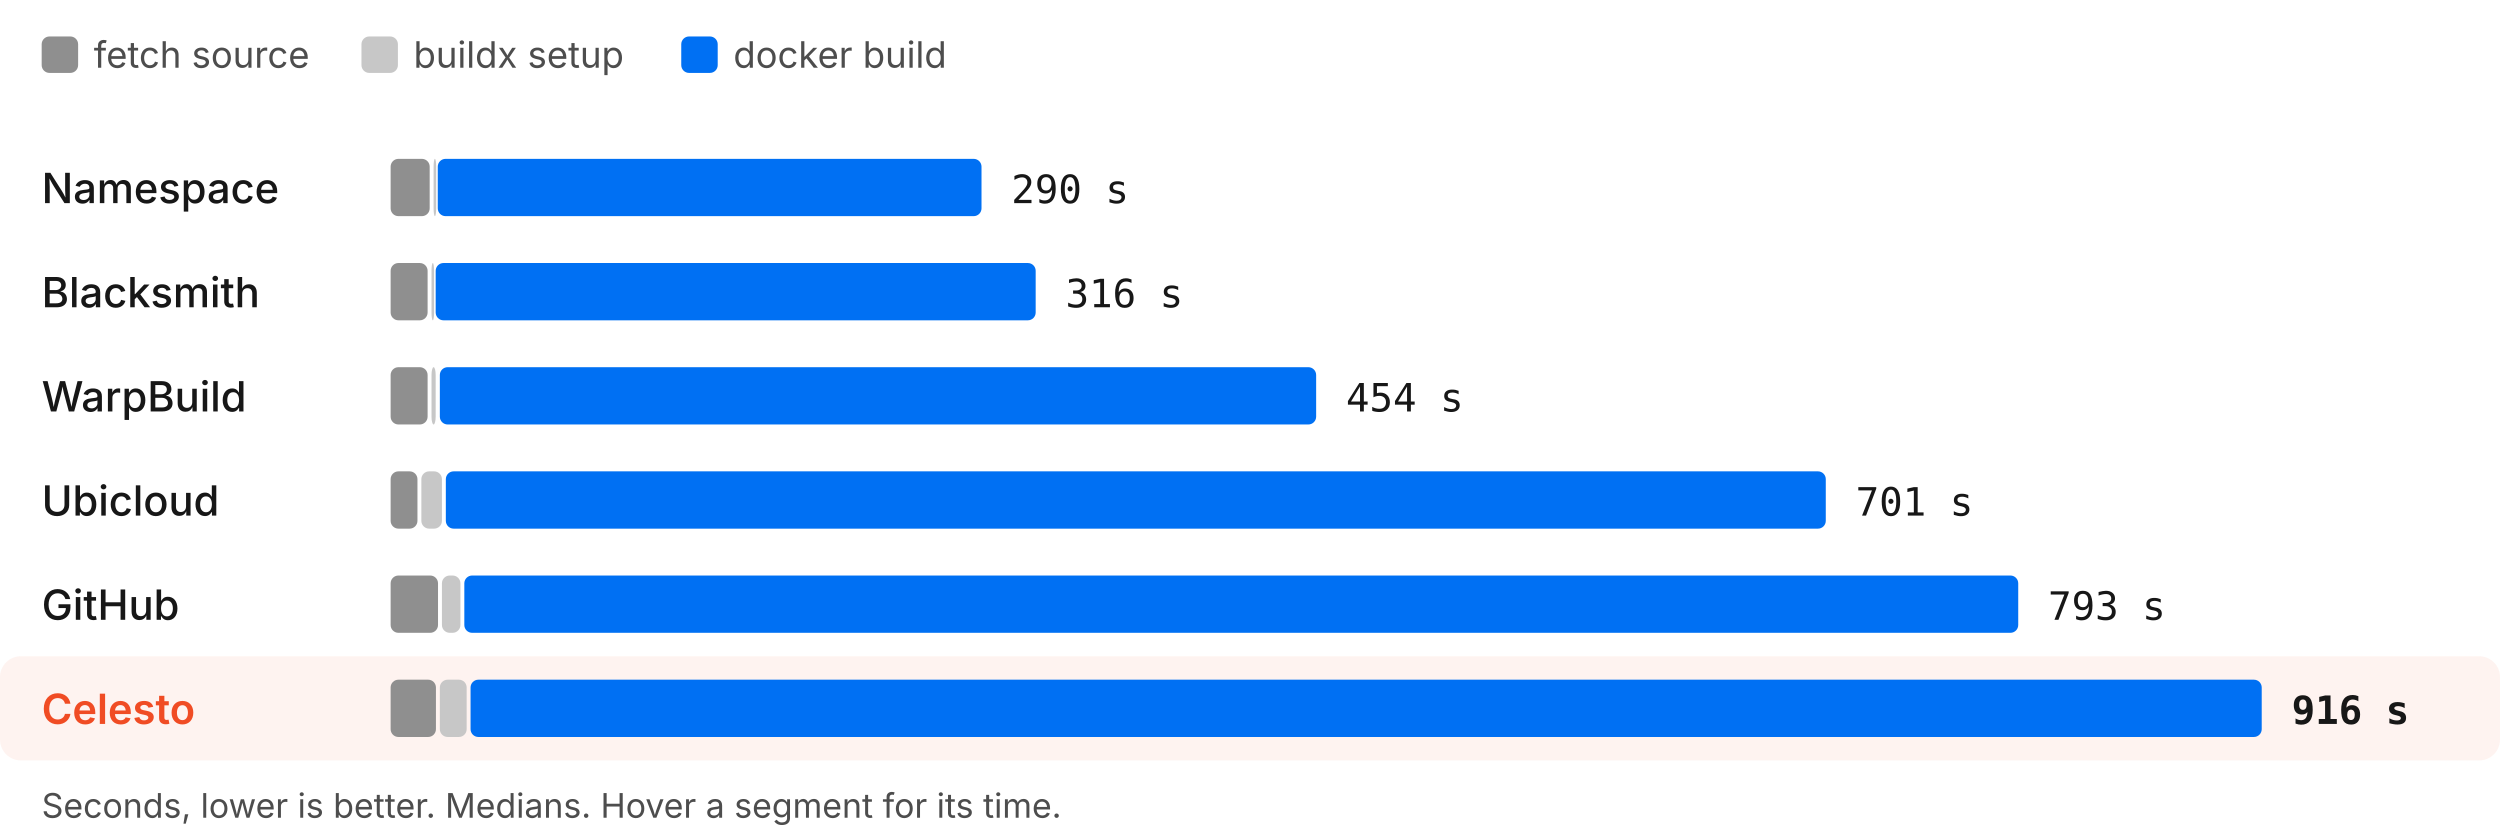
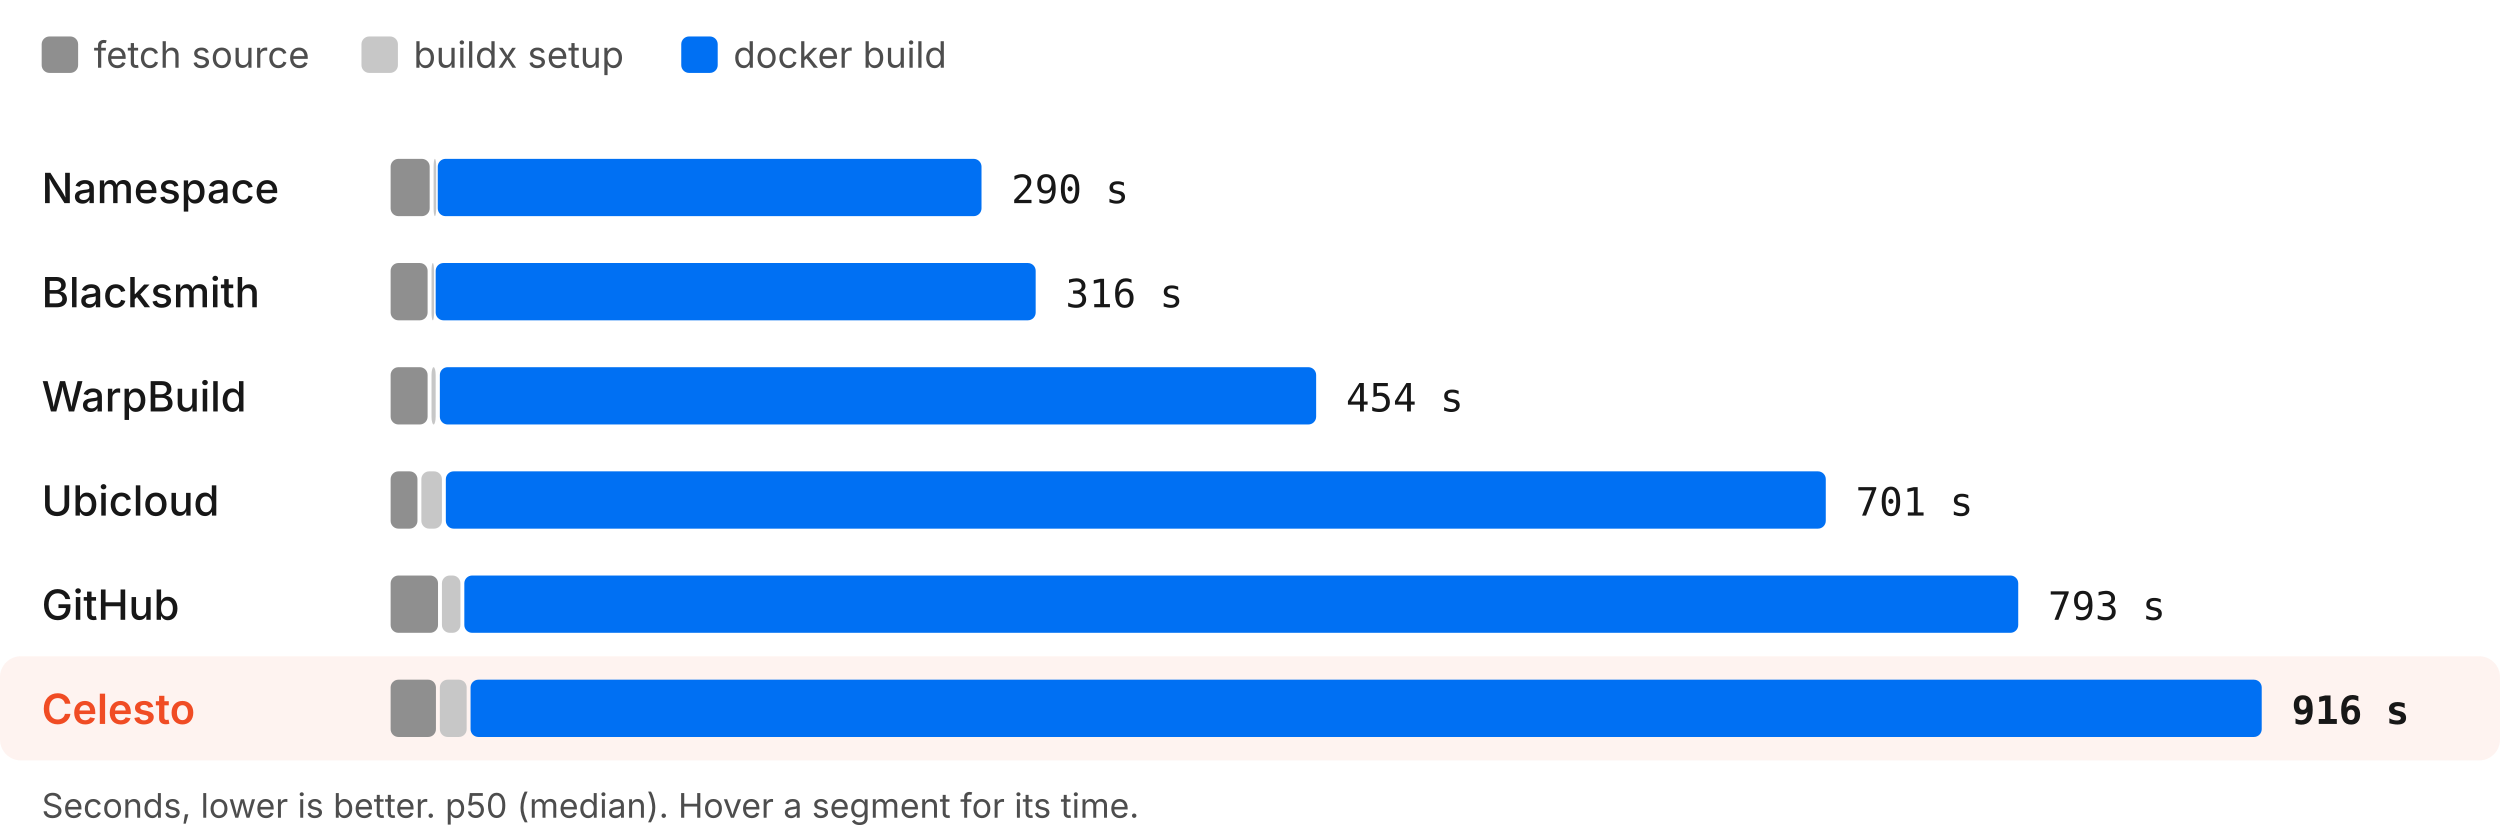
<svg xmlns="http://www.w3.org/2000/svg" viewBox="0 0 960 322" font-family="Geist,Inter,-apple-system,BlinkMacSystemFont,Segoe UI,sans-serif">
  <style>.t{fill:#171717}.m{fill:#4d4d4d}.hl{fill:#F04C24;fill-opacity:.07}.n{fill:#8f8f8f;fill-opacity:.12}</style>
  <rect x="16" y="14" width="14" height="14" rx="3" fill="#8f8f8f" />
  <text x="36" y="26" font-size="14" class="m">fetch source</text>
  <rect x="138.8" y="14" width="14" height="14" rx="3" fill="#c7c7c7" />
  <text x="158.8" y="26" font-size="14" class="m">buildx setup</text>
  <rect x="261.6" y="14" width="14" height="14" rx="3" fill="#0070f3" />
  <text x="281.6" y="26" font-size="14" class="m">docker build</text>
  <text x="16" y="78" font-size="16" font-weight="500" class="t">Namespace</text>
  <rect x="150.0" y="61" width="15.0" height="22" rx="3" fill="#8f8f8f" />
  <rect x="166.5" y="61" width="1.0" height="22" rx="3" fill="#c7c7c7" />
  <rect x="168.1" y="61" width="208.8" height="22" rx="3" fill="#0070f3" />
  <text x="388.341" y="78" font-size="15" font-weight="400" font-family="Geist Mono,SFMono-Regular,Menlo,Consolas,monospace" class="t">290 s</text>
  <text x="16" y="118" font-size="16" font-weight="500" class="t">Blacksmith</text>
  <rect x="150.0" y="101" width="14.2" height="22" rx="3" fill="#8f8f8f" />
  <rect x="165.7" y="101" width="1.0" height="22" rx="3" fill="#c7c7c7" />
  <rect x="167.3" y="101" width="230.4" height="22" rx="3" fill="#0070f3" />
  <text x="409.17" y="118" font-size="15" font-weight="400" font-family="Geist Mono,SFMono-Regular,Menlo,Consolas,monospace" class="t">316 s</text>
  <text x="16" y="158" font-size="16" font-weight="500" class="t">WarpBuild</text>
  <rect x="150.0" y="141" width="14.2" height="22" rx="3" fill="#8f8f8f" />
  <rect x="165.7" y="141" width="1.6" height="22" rx="3" fill="#c7c7c7" />
  <rect x="168.9" y="141" width="336.5" height="22" rx="3" fill="#0070f3" />
  <text x="516.856" y="158" font-size="15" font-weight="400" font-family="Geist Mono,SFMono-Regular,Menlo,Consolas,monospace" class="t">454 s</text>
  <text x="16" y="198" font-size="16" font-weight="500" class="t">Ubicloud</text>
  <rect x="150.0" y="181" width="10.3" height="22" rx="3" fill="#8f8f8f" />
  <rect x="161.8" y="181" width="7.9" height="22" rx="3" fill="#c7c7c7" />
  <rect x="171.2" y="181" width="529.9" height="22" rx="3" fill="#0070f3" />
  <text x="712.576" y="198" font-size="15" font-weight="400" font-family="Geist Mono,SFMono-Regular,Menlo,Consolas,monospace" class="t">701 s</text>
  <text x="16" y="238" font-size="16" font-weight="500" class="t">GitHub</text>
  <rect x="150.0" y="221" width="18.2" height="22" rx="3" fill="#8f8f8f" />
  <rect x="169.7" y="221" width="7.1" height="22" rx="3" fill="#c7c7c7" />
  <rect x="178.3" y="221" width="596.7" height="22" rx="3" fill="#0070f3" />
  <text x="786.463" y="238" font-size="15" font-weight="400" font-family="Geist Mono,SFMono-Regular,Menlo,Consolas,monospace" class="t">793 s</text>
  <rect x="0" y="252" width="960" height="40" rx="8" class="hl" />
  <text x="16" y="278" font-size="16" font-weight="600" fill="#F04C24">Celesto</text>
  <rect x="150.0" y="261" width="17.4" height="22" rx="3" fill="#8f8f8f" />
  <rect x="168.9" y="261" width="10.3" height="22" rx="3" fill="#c7c7c7" />
  <rect x="180.7" y="261" width="687.8" height="22" rx="3" fill="#0070f3" />
  <text x="880" y="278" font-size="15" font-weight="600" font-family="Geist Mono,SFMono-Regular,Menlo,Consolas,monospace" class="t">916 s</text>
-   <text x="16" y="314" font-size="13" class="m">Seconds, lower is better. Medians. Hover a segment for its time.</text>
+   <text x="16" y="314" font-size="13" class="m">Seconds, lower is better. p50 (median). Hover a segment for its time.</text>
</svg>
